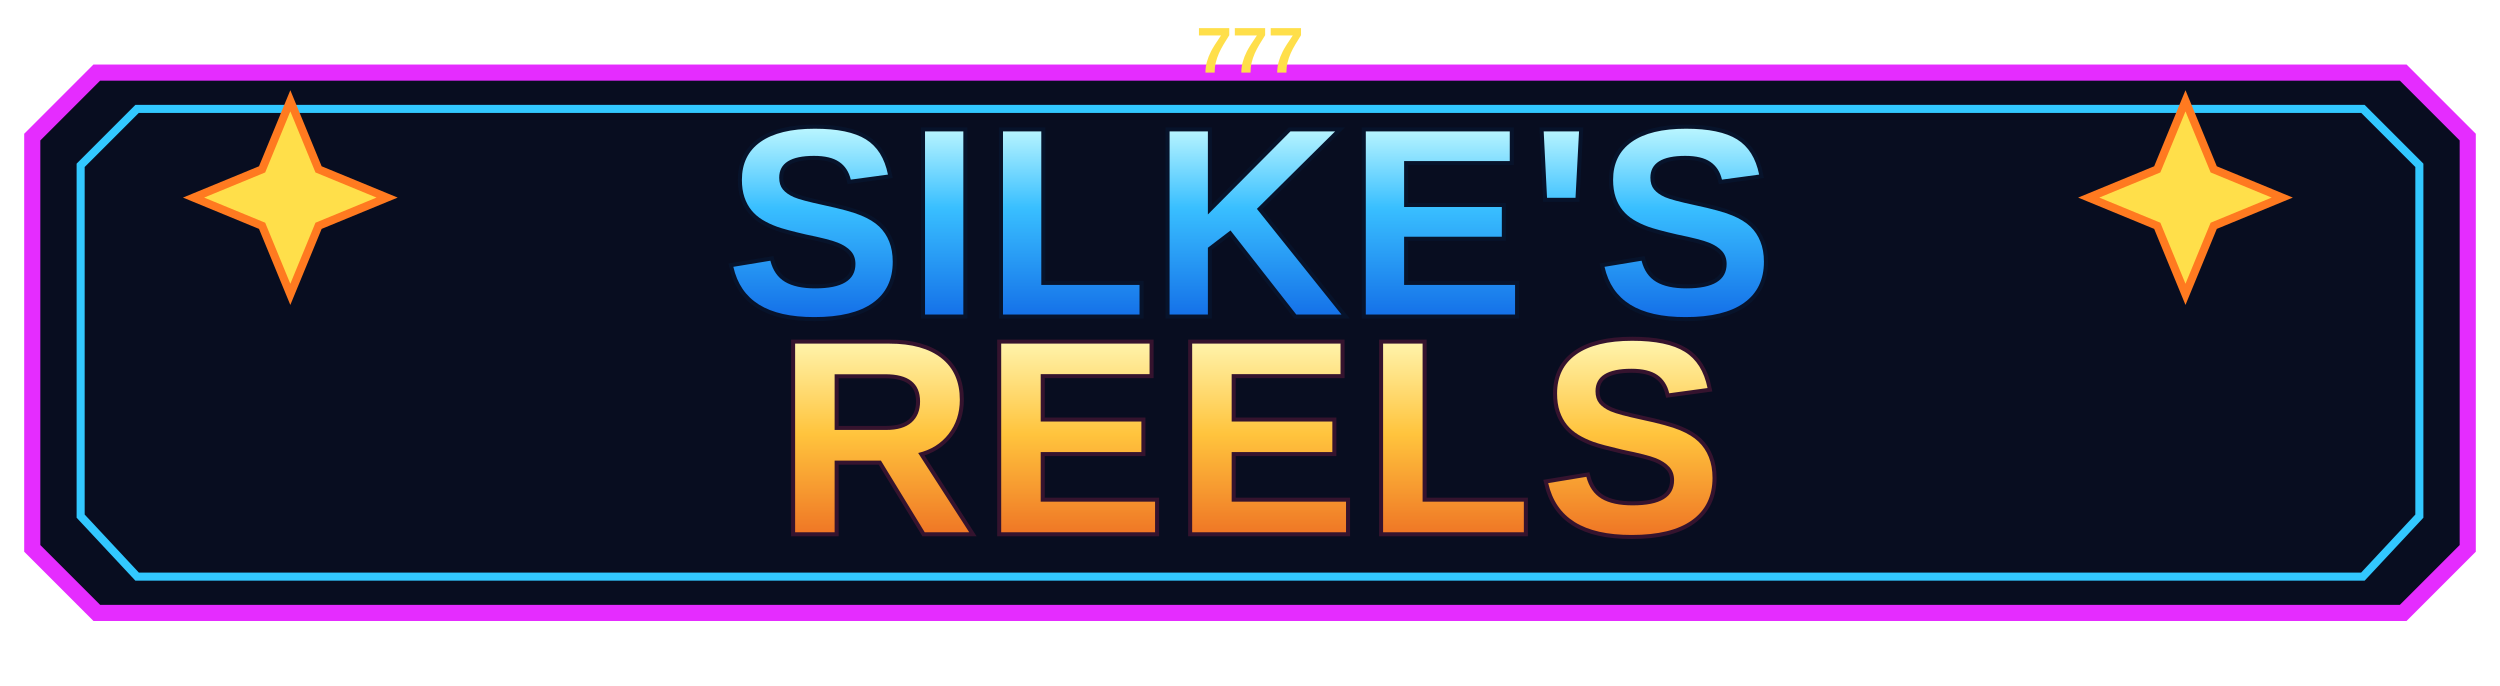
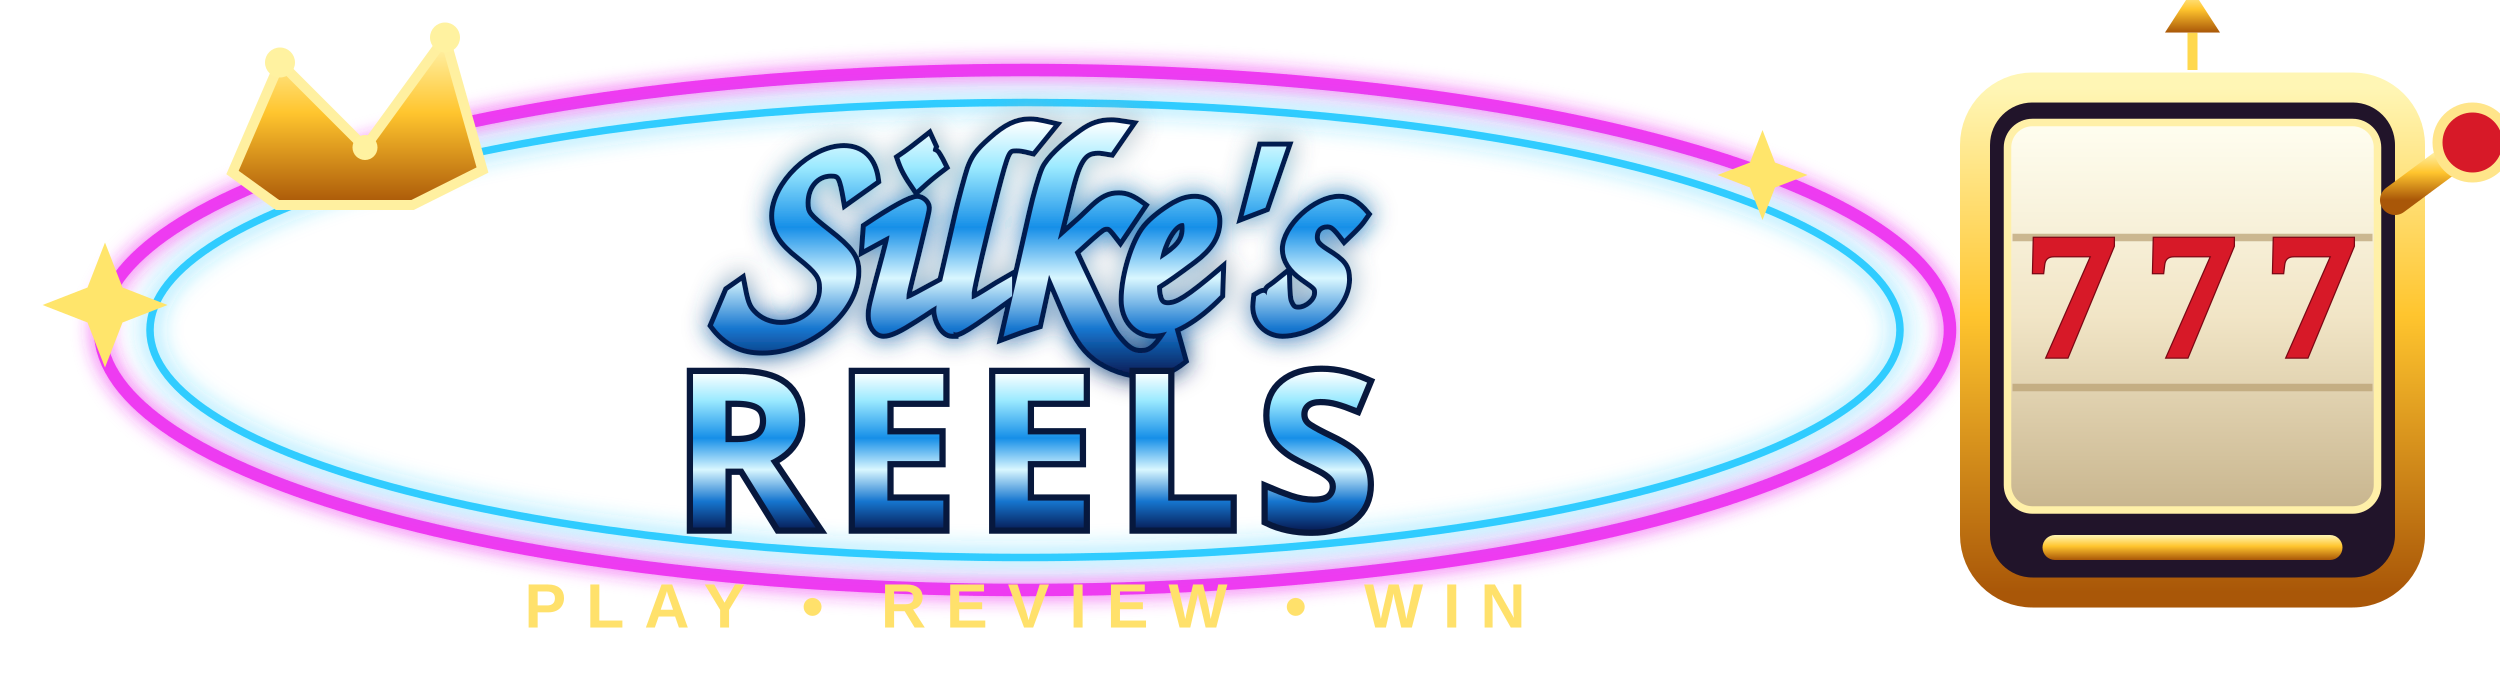
- <svg xmlns="http://www.w3.org/2000/svg" viewBox="0 0 620 170" role="img" aria-labelledby="title desc">
+ <svg xmlns="http://www.w3.org/2000/svg" viewBox="0 0 1000 280" role="img" aria-labelledby="title desc">
  <defs>
-     <linearGradient id="blue" x1="0" y1="0" x2="0" y2="1">
-       <stop stop-color="#b9f5ff" />
-       <stop offset=".42" stop-color="#39bfff" />
-       <stop offset="1" stop-color="#1470e8" />
+     <linearGradient id="chrome" x1="0" y1="0" x2="0" y2="1">
+       <stop stop-color="#ffffff" />
+       <stop offset=".18" stop-color="#9ceaff" />
+       <stop offset=".42" stop-color="#168fe8" />
+       <stop offset=".62" stop-color="#d9f7ff" />
+       <stop offset=".82" stop-color="#1676cf" />
+       <stop offset="1" stop-color="#071e58" />
    </linearGradient>
    <linearGradient id="gold" x1="0" y1="0" x2="0" y2="1">
-       <stop stop-color="#fff4ad" />
-       <stop offset=".48" stop-color="#ffc43d" />
-       <stop offset="1" stop-color="#ef7625" />
+       <stop stop-color="#fff6b5" />
+       <stop offset=".45" stop-color="#ffc52e" />
+       <stop offset="1" stop-color="#a95708" />
    </linearGradient>
+     <linearGradient id="reel" x1="0" y1="0" x2="0" y2="1">
+       <stop stop-color="#fffef0" />
+       <stop offset=".5" stop-color="#f1e5c6" />
+       <stop offset="1" stop-color="#c8b58e" />
+     </linearGradient>
+     <filter id="neonBlue" x="-40%" y="-40%" width="180%" height="180%">
+       <feGaussianBlur stdDeviation="5" result="b" />
+       <feMerge>
+         <feMergeNode in="b" />
+         <feMergeNode in="SourceGraphic" />
+       </feMerge>
+     </filter>
+     <filter id="neonPink" x="-40%" y="-40%" width="180%" height="180%">
+       <feGaussianBlur stdDeviation="4" result="b" />
+       <feMerge>
+         <feMergeNode in="b" />
+         <feMergeNode in="SourceGraphic" />
+       </feMerge>
+     </filter>
  </defs>
-   <path d="M24 18H596L612 34V136L596 152H24L8 136V34Z" fill="#080d20" stroke="#e52cff" stroke-width="4" />
-   <path d="M34 27H586L600 41V128L586 143H34L20 128V41Z" fill="none" stroke="#32c8ff" stroke-width="2" />
-   <g text-anchor="middle" font-family="Impact,'Arial Black',Arial,sans-serif" font-weight="900">
-     <text x="310" y="78" font-size="66" letter-spacing="1" fill="url(#blue)" stroke="#07132b" stroke-width="2" paint-order="stroke">SILKE'S</text>
-     <text x="310" y="132" font-size="68" letter-spacing="2" fill="url(#gold)" stroke="#35132e" stroke-width="2" paint-order="stroke">REELS</text>
+   <ellipse cx="410" cy="132" rx="370" ry="104" fill="none" stroke="#ec25ef" stroke-width="5" opacity=".9" filter="url(#neonPink)" />
+   <ellipse cx="410" cy="132" rx="350" ry="91" fill="none" stroke="#27caff" stroke-width="3" opacity=".95" filter="url(#neonBlue)" />
+   <path d="M93 69L112 25L146 59L178 15L193 68L165 82H111Z" fill="url(#gold)" stroke="#fff0a0" stroke-width="4" />
+   <circle cx="112" cy="25" r="6" fill="#fff2a0" />
+   <circle cx="178" cy="15" r="6" fill="#fff2a0" />
+   <circle cx="146" cy="59" r="5" fill="#fff2a0" />
+   <text x="410" y="132" text-anchor="middle" font-family="'Apple Chancery','Brush Script MT','Segoe Script',cursive" font-size="116" font-weight="bold" font-style="italic" fill="url(#chrome)" stroke="#061b50" stroke-width="4" paint-order="stroke" filter="url(#neonBlue)">Silke's</text>
+   <text x="410" y="211" text-anchor="middle" font-family="Impact,'Arial Black',sans-serif" font-size="86" font-weight="900" letter-spacing="8" fill="url(#chrome)" stroke="#07183d" stroke-width="5" paint-order="stroke">REELS</text>
+   <text x="410" y="251" text-anchor="middle" font-family="Arial,sans-serif" font-size="25" font-weight="bold" letter-spacing="8" fill="#ffe16b">PLAY  •  REVIEW  •  WIN</text>
+   <g transform="translate(790 35)">
+     <rect x="0" y="0" width="174" height="202" rx="23" fill="#21142a" stroke="url(#gold)" stroke-width="12" />
+     <rect x="13" y="14" width="148" height="155" rx="10" fill="url(#reel)" stroke="#fff0a8" stroke-width="3" />
+     <path d="M15 60H159M15 120H159" stroke="#b49a6a" stroke-width="3" opacity=".65" />
+     <g font-family="Georgia,serif" font-size="67" font-weight="bold" fill="#d71928" stroke="#7b0714" stroke-width="1" paint-order="stroke" text-anchor="middle">
+       <text x="39" y="108">7</text>
+       <text x="87" y="108">7</text>
+       <text x="135" y="108">7</text>
+     </g>
+     <rect x="27" y="179" width="120" height="10" rx="5" fill="url(#gold)" />
+     <path d="M168 45L195 25" stroke="url(#gold)" stroke-width="12" stroke-linecap="round" />
+     <circle cx="199" cy="22" r="14" fill="#d71928" stroke="#ffe58a" stroke-width="4" />
+     <path d="M87 -7L87 -22" stroke="#ffd84d" stroke-width="4" />
+     <path d="M76 -22H98L87 -39Z" fill="url(#gold)" />
  </g>
-   <g fill="#ffdf4a" stroke="#ff7a20" stroke-width="2">
-     <path d="M65 42l7-17 7 17 17 7-17 7-7 17-7-17-17-7z" />
-     <path d="M535 42l7-17 7 17 17 7-17 7-7 17-7-17-17-7z" />
+   <g fill="#ffe56b">
+     <path d="M35 115l7-18 7 18 18 7-18 7-7 18-7-18-18-7z" />
+     <path d="M700 65l5-13 5 13 13 5-13 5-5 13-5-13-13-5z" />
  </g>
-   <text x="310" y="18" text-anchor="middle" fill="#ffdf4a" font-family="Arial,sans-serif" font-size="16" font-weight="bold">777</text>
</svg>
